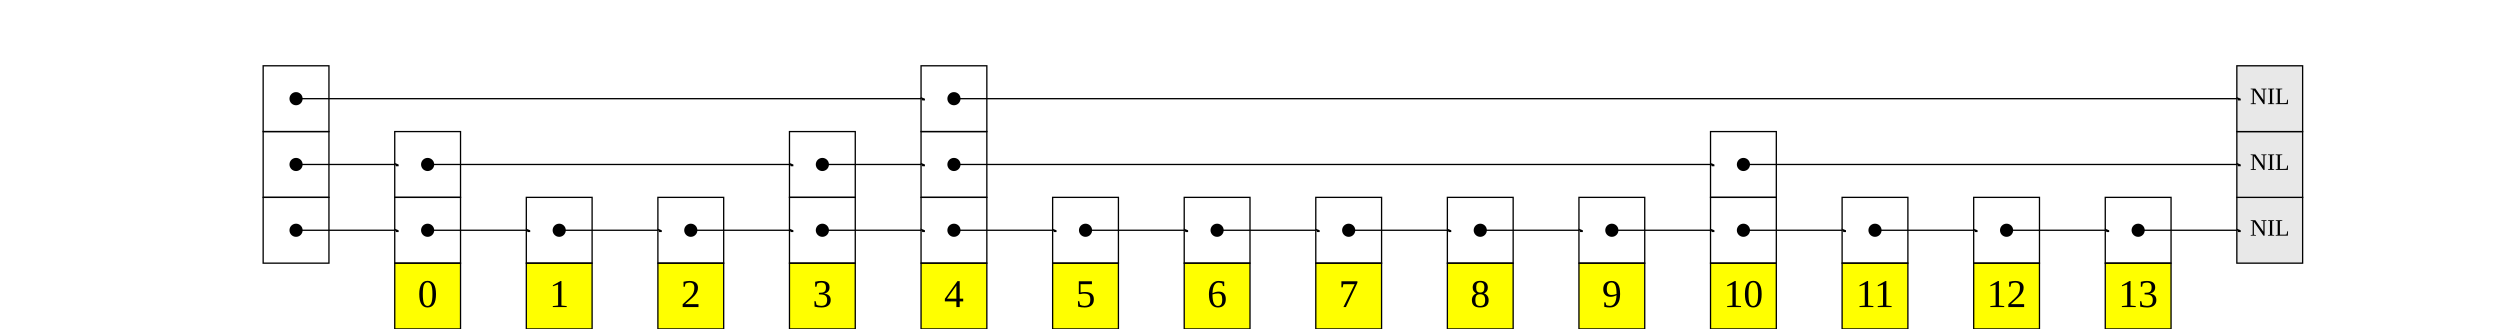
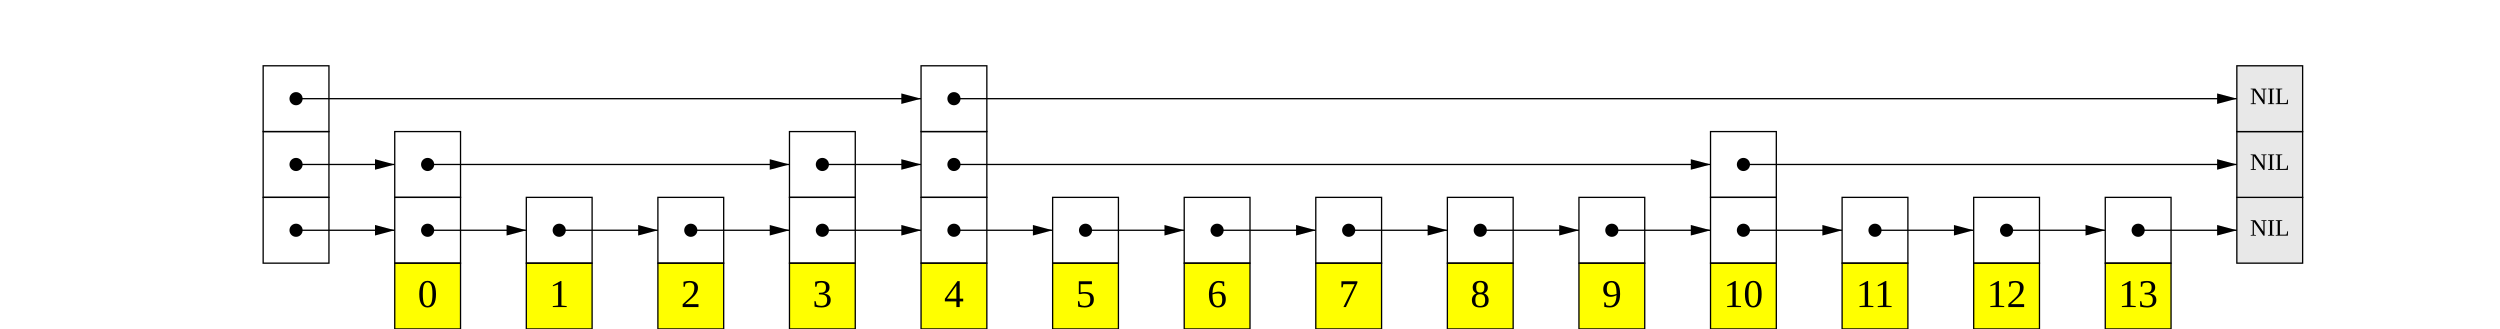
<svg xmlns="http://www.w3.org/2000/svg" viewBox="-200 -400 3800 500">
  <defs>
-     <marker id="arrowend" viewBox="0 0 13 10" refX="2" refY="5" markerWidth="3.5" markerHeight="3.5" orient="auto">
-       <path d="M 0 0  C 0 0, 3 5, 0 10   L 0 10  L 13 5" fill="black" transform="scale(100)" />
+     <marker id="arrowend" viewBox="-30 -8 30 16" markerWidth="30" markerHeight="8">
+       <path d="M -30 0  L -30 8  L 0 0  L -30 -8  Z" fill="black" />
    </marker>
  </defs>
  <rect x="200" y="-100" height="100" width="100" stroke="black" stroke-width="2" fill="none" />
  <circle cx="250" cy="-50" r="10" fill="black" />
  <rect x="200" y="-200" height="100" width="100" stroke="black" stroke-width="2" fill="none" />
  <circle cx="250" cy="-150" r="10" fill="black" />
  <rect x="200" y="-300" height="100" width="100" stroke="black" stroke-width="2" fill="none" />
  <circle cx="250" cy="-250" r="10" fill="black" />
  <text x="250" y="150" fill="gray" font-size="400%" dominant-baseline="middle" text-anchor="middle">[head]</text>
  <rect x="400" y="-0" height="100" width="100" stroke="black" stroke-width="2" fill="yellow" />
  <text x="450" y="50" dy="3" dominant-baseline="middle" text-anchor="middle" fill="black" font-size="500%">0</text>
  <text x="450" y="150" text-anchor="middle" dominant-baseline="middle" fill="black" font-size="400%">the</text>
  <rect x="400" y="-100" height="100" width="100" stroke="black" stroke-width="2" fill="none" />
  <circle cx="450" cy="-50" r="10" fill="black" />
  <rect x="400" y="-200" height="100" width="100" stroke="black" stroke-width="2" fill="none" />
  <circle cx="450" cy="-150" r="10" fill="black" />
  <rect x="600" y="-0" height="100" width="100" stroke="black" stroke-width="2" fill="yellow" />
  <text x="650" y="50" dy="3" dominant-baseline="middle" text-anchor="middle" fill="black" font-size="500%">1</text>
  <text x="650" y="150" text-anchor="middle" dominant-baseline="middle" fill="black" font-size="400%">red</text>
  <rect x="600" y="-100" height="100" width="100" stroke="black" stroke-width="2" fill="none" />
  <circle cx="650" cy="-50" r="10" fill="black" />
  <rect x="800" y="-0" height="100" width="100" stroke="black" stroke-width="2" fill="yellow" />
  <text x="850" y="50" dy="3" dominant-baseline="middle" text-anchor="middle" fill="black" font-size="500%">2</text>
  <text x="850" y="150" text-anchor="middle" dominant-baseline="middle" fill="black" font-size="400%">and</text>
  <rect x="800" y="-100" height="100" width="100" stroke="black" stroke-width="2" fill="none" />
  <circle cx="850" cy="-50" r="10" fill="black" />
  <rect x="1000" y="-0" height="100" width="100" stroke="black" stroke-width="2" fill="yellow" />
  <text x="1050" y="50" dy="3" dominant-baseline="middle" text-anchor="middle" fill="black" font-size="500%">3</text>
  <text x="1050" y="150" text-anchor="middle" dominant-baseline="middle" fill="black" font-size="400%">the</text>
  <rect x="1000" y="-100" height="100" width="100" stroke="black" stroke-width="2" fill="none" />
  <circle cx="1050" cy="-50" r="10" fill="black" />
  <rect x="1000" y="-200" height="100" width="100" stroke="black" stroke-width="2" fill="none" />
  <circle cx="1050" cy="-150" r="10" fill="black" />
  <rect x="1200" y="-0" height="100" width="100" stroke="black" stroke-width="2" fill="yellow" />
  <text x="1250" y="50" dy="3" dominant-baseline="middle" text-anchor="middle" fill="black" font-size="500%">4</text>
  <text x="1250" y="150" text-anchor="middle" dominant-baseline="middle" fill="black" font-size="400%">black</text>
  <rect x="1200" y="-100" height="100" width="100" stroke="black" stroke-width="2" fill="none" />
  <circle cx="1250" cy="-50" r="10" fill="black" />
  <rect x="1200" y="-200" height="100" width="100" stroke="black" stroke-width="2" fill="none" />
  <circle cx="1250" cy="-150" r="10" fill="black" />
  <rect x="1200" y="-300" height="100" width="100" stroke="black" stroke-width="2" fill="none" />
  <circle cx="1250" cy="-250" r="10" fill="black" />
  <rect x="1400" y="-0" height="100" width="100" stroke="black" stroke-width="2" fill="yellow" />
  <text x="1450" y="50" dy="3" dominant-baseline="middle" text-anchor="middle" fill="black" font-size="500%">5</text>
  <text x="1450" y="150" text-anchor="middle" dominant-baseline="middle" fill="black" font-size="400%">cat</text>
  <rect x="1400" y="-100" height="100" width="100" stroke="black" stroke-width="2" fill="none" />
  <circle cx="1450" cy="-50" r="10" fill="black" />
  <rect x="1600" y="-0" height="100" width="100" stroke="black" stroke-width="2" fill="yellow" />
  <text x="1650" y="50" dy="3" dominant-baseline="middle" text-anchor="middle" fill="black" font-size="500%">6</text>
  <text x="1650" y="150" text-anchor="middle" dominant-baseline="middle" fill="black" font-size="400%">played</text>
  <rect x="1600" y="-100" height="100" width="100" stroke="black" stroke-width="2" fill="none" />
  <circle cx="1650" cy="-50" r="10" fill="black" />
  <rect x="1800" y="-0" height="100" width="100" stroke="black" stroke-width="2" fill="yellow" />
  <text x="1850" y="50" dy="3" dominant-baseline="middle" text-anchor="middle" fill="black" font-size="500%">7</text>
  <text x="1850" y="150" text-anchor="middle" dominant-baseline="middle" fill="black" font-size="400%">with</text>
  <rect x="1800" y="-100" height="100" width="100" stroke="black" stroke-width="2" fill="none" />
  <circle cx="1850" cy="-50" r="10" fill="black" />
  <rect x="2000" y="-0" height="100" width="100" stroke="black" stroke-width="2" fill="yellow" />
  <text x="2050" y="50" dy="3" dominant-baseline="middle" text-anchor="middle" fill="black" font-size="500%">8</text>
  <text x="2050" y="150" text-anchor="middle" dominant-baseline="middle" fill="black" font-size="400%">the</text>
  <rect x="2000" y="-100" height="100" width="100" stroke="black" stroke-width="2" fill="none" />
  <circle cx="2050" cy="-50" r="10" fill="black" />
  <rect x="2200" y="-0" height="100" width="100" stroke="black" stroke-width="2" fill="yellow" />
  <text x="2250" y="50" dy="3" dominant-baseline="middle" text-anchor="middle" fill="black" font-size="500%">9</text>
  <text x="2250" y="150" text-anchor="middle" dominant-baseline="middle" fill="black" font-size="400%">gray</text>
  <rect x="2200" y="-100" height="100" width="100" stroke="black" stroke-width="2" fill="none" />
  <circle cx="2250" cy="-50" r="10" fill="black" />
  <rect x="2400" y="-0" height="100" width="100" stroke="black" stroke-width="2" fill="yellow" />
  <text x="2450" y="50" dy="3" dominant-baseline="middle" text-anchor="middle" fill="black" font-size="500%">10</text>
  <text x="2450" y="150" text-anchor="middle" dominant-baseline="middle" fill="black" font-size="400%">and</text>
  <rect x="2400" y="-100" height="100" width="100" stroke="black" stroke-width="2" fill="none" />
  <circle cx="2450" cy="-50" r="10" fill="black" />
  <rect x="2400" y="-200" height="100" width="100" stroke="black" stroke-width="2" fill="none" />
  <circle cx="2450" cy="-150" r="10" fill="black" />
  <rect x="2600" y="-0" height="100" width="100" stroke="black" stroke-width="2" fill="yellow" />
  <text x="2650" y="50" dy="3" dominant-baseline="middle" text-anchor="middle" fill="black" font-size="500%">11</text>
  <text x="2650" y="150" text-anchor="middle" dominant-baseline="middle" fill="black" font-size="400%">the</text>
  <rect x="2600" y="-100" height="100" width="100" stroke="black" stroke-width="2" fill="none" />
  <circle cx="2650" cy="-50" r="10" fill="black" />
  <rect x="2800" y="-0" height="100" width="100" stroke="black" stroke-width="2" fill="yellow" />
  <text x="2850" y="50" dy="3" dominant-baseline="middle" text-anchor="middle" fill="black" font-size="500%">12</text>
  <text x="2850" y="150" text-anchor="middle" dominant-baseline="middle" fill="black" font-size="400%">brown</text>
  <rect x="2800" y="-100" height="100" width="100" stroke="black" stroke-width="2" fill="none" />
  <circle cx="2850" cy="-50" r="10" fill="black" />
  <rect x="3000" y="-0" height="100" width="100" stroke="black" stroke-width="2" fill="yellow" />
  <text x="3050" y="50" dy="3" dominant-baseline="middle" text-anchor="middle" fill="black" font-size="500%">13</text>
  <text x="3050" y="150" text-anchor="middle" dominant-baseline="middle" fill="black" font-size="400%">koalas</text>
  <rect x="3000" y="-100" height="100" width="100" stroke="black" stroke-width="2" fill="none" />
  <circle cx="3050" cy="-50" r="10" fill="black" />
  <rect x="3200" y="-100" height="100" width="100" stroke="black" stroke-width="2" fill="#E8E8E8" />
  <text x="3250" y="-50" dominant-baseline="middle" text-anchor="middle" fill="black" font-size="300%">NIL</text>
  <text x="3250" y="150" fill="gray" font-size="400%" dominant-baseline="middle" text-anchor="middle">[tail]</text>
  <rect x="3200" y="-200" height="100" width="100" stroke="black" stroke-width="2" fill="#E8E8E8" />
  <text x="3250" y="-150" dominant-baseline="middle" text-anchor="middle" fill="black" font-size="300%">NIL</text>
  <text x="3250" y="150" fill="gray" font-size="400%" dominant-baseline="middle" text-anchor="middle">[tail]</text>
  <rect x="3200" y="-300" height="100" width="100" stroke="black" stroke-width="2" fill="#E8E8E8" />
  <text x="3250" y="-250" dominant-baseline="middle" text-anchor="middle" fill="black" font-size="300%">NIL</text>
  <text x="3250" y="150" fill="gray" font-size="400%" dominant-baseline="middle" text-anchor="middle">[tail]</text>
  <line x1="250" y1="-50" x2="400" y2="-50" stroke="black" stroke-width="2" marker-end="url(#arrowend)" />
  <line x1="450" y1="-50" x2="600" y2="-50" stroke="black" stroke-width="2" marker-end="url(#arrowend)" />
  <line x1="650" y1="-50" x2="800" y2="-50" stroke="black" stroke-width="2" marker-end="url(#arrowend)" />
  <line x1="850" y1="-50" x2="1000" y2="-50" stroke="black" stroke-width="2" marker-end="url(#arrowend)" />
  <line x1="1050" y1="-50" x2="1200" y2="-50" stroke="black" stroke-width="2" marker-end="url(#arrowend)" />
  <line x1="1250" y1="-50" x2="1400" y2="-50" stroke="black" stroke-width="2" marker-end="url(#arrowend)" />
  <line x1="1450" y1="-50" x2="1600" y2="-50" stroke="black" stroke-width="2" marker-end="url(#arrowend)" />
  <line x1="1650" y1="-50" x2="1800" y2="-50" stroke="black" stroke-width="2" marker-end="url(#arrowend)" />
  <line x1="1850" y1="-50" x2="2000" y2="-50" stroke="black" stroke-width="2" marker-end="url(#arrowend)" />
  <line x1="2050" y1="-50" x2="2200" y2="-50" stroke="black" stroke-width="2" marker-end="url(#arrowend)" />
  <line x1="2250" y1="-50" x2="2400" y2="-50" stroke="black" stroke-width="2" marker-end="url(#arrowend)" />
  <line x1="2450" y1="-50" x2="2600" y2="-50" stroke="black" stroke-width="2" marker-end="url(#arrowend)" />
  <line x1="2650" y1="-50" x2="2800" y2="-50" stroke="black" stroke-width="2" marker-end="url(#arrowend)" />
  <line x1="2850" y1="-50" x2="3000" y2="-50" stroke="black" stroke-width="2" marker-end="url(#arrowend)" />
  <line x1="3050" y1="-50" x2="3200" y2="-50" stroke="black" stroke-width="2" marker-end="url(#arrowend)" />
  <line x1="250" y1="-150" x2="400" y2="-150" stroke="black" stroke-width="2" marker-end="url(#arrowend)" />
  <line x1="450" y1="-150" x2="1000" y2="-150" stroke="black" stroke-width="2" marker-end="url(#arrowend)" />
  <line x1="1050" y1="-150" x2="1200" y2="-150" stroke="black" stroke-width="2" marker-end="url(#arrowend)" />
  <line x1="1250" y1="-150" x2="2400" y2="-150" stroke="black" stroke-width="2" marker-end="url(#arrowend)" />
  <line x1="2450" y1="-150" x2="3200" y2="-150" stroke="black" stroke-width="2" marker-end="url(#arrowend)" />
  <line x1="250" y1="-250" x2="1200" y2="-250" stroke="black" stroke-width="2" marker-end="url(#arrowend)" />
  <line x1="1250" y1="-250" x2="3200" y2="-250" stroke="black" stroke-width="2" marker-end="url(#arrowend)" />
</svg>
